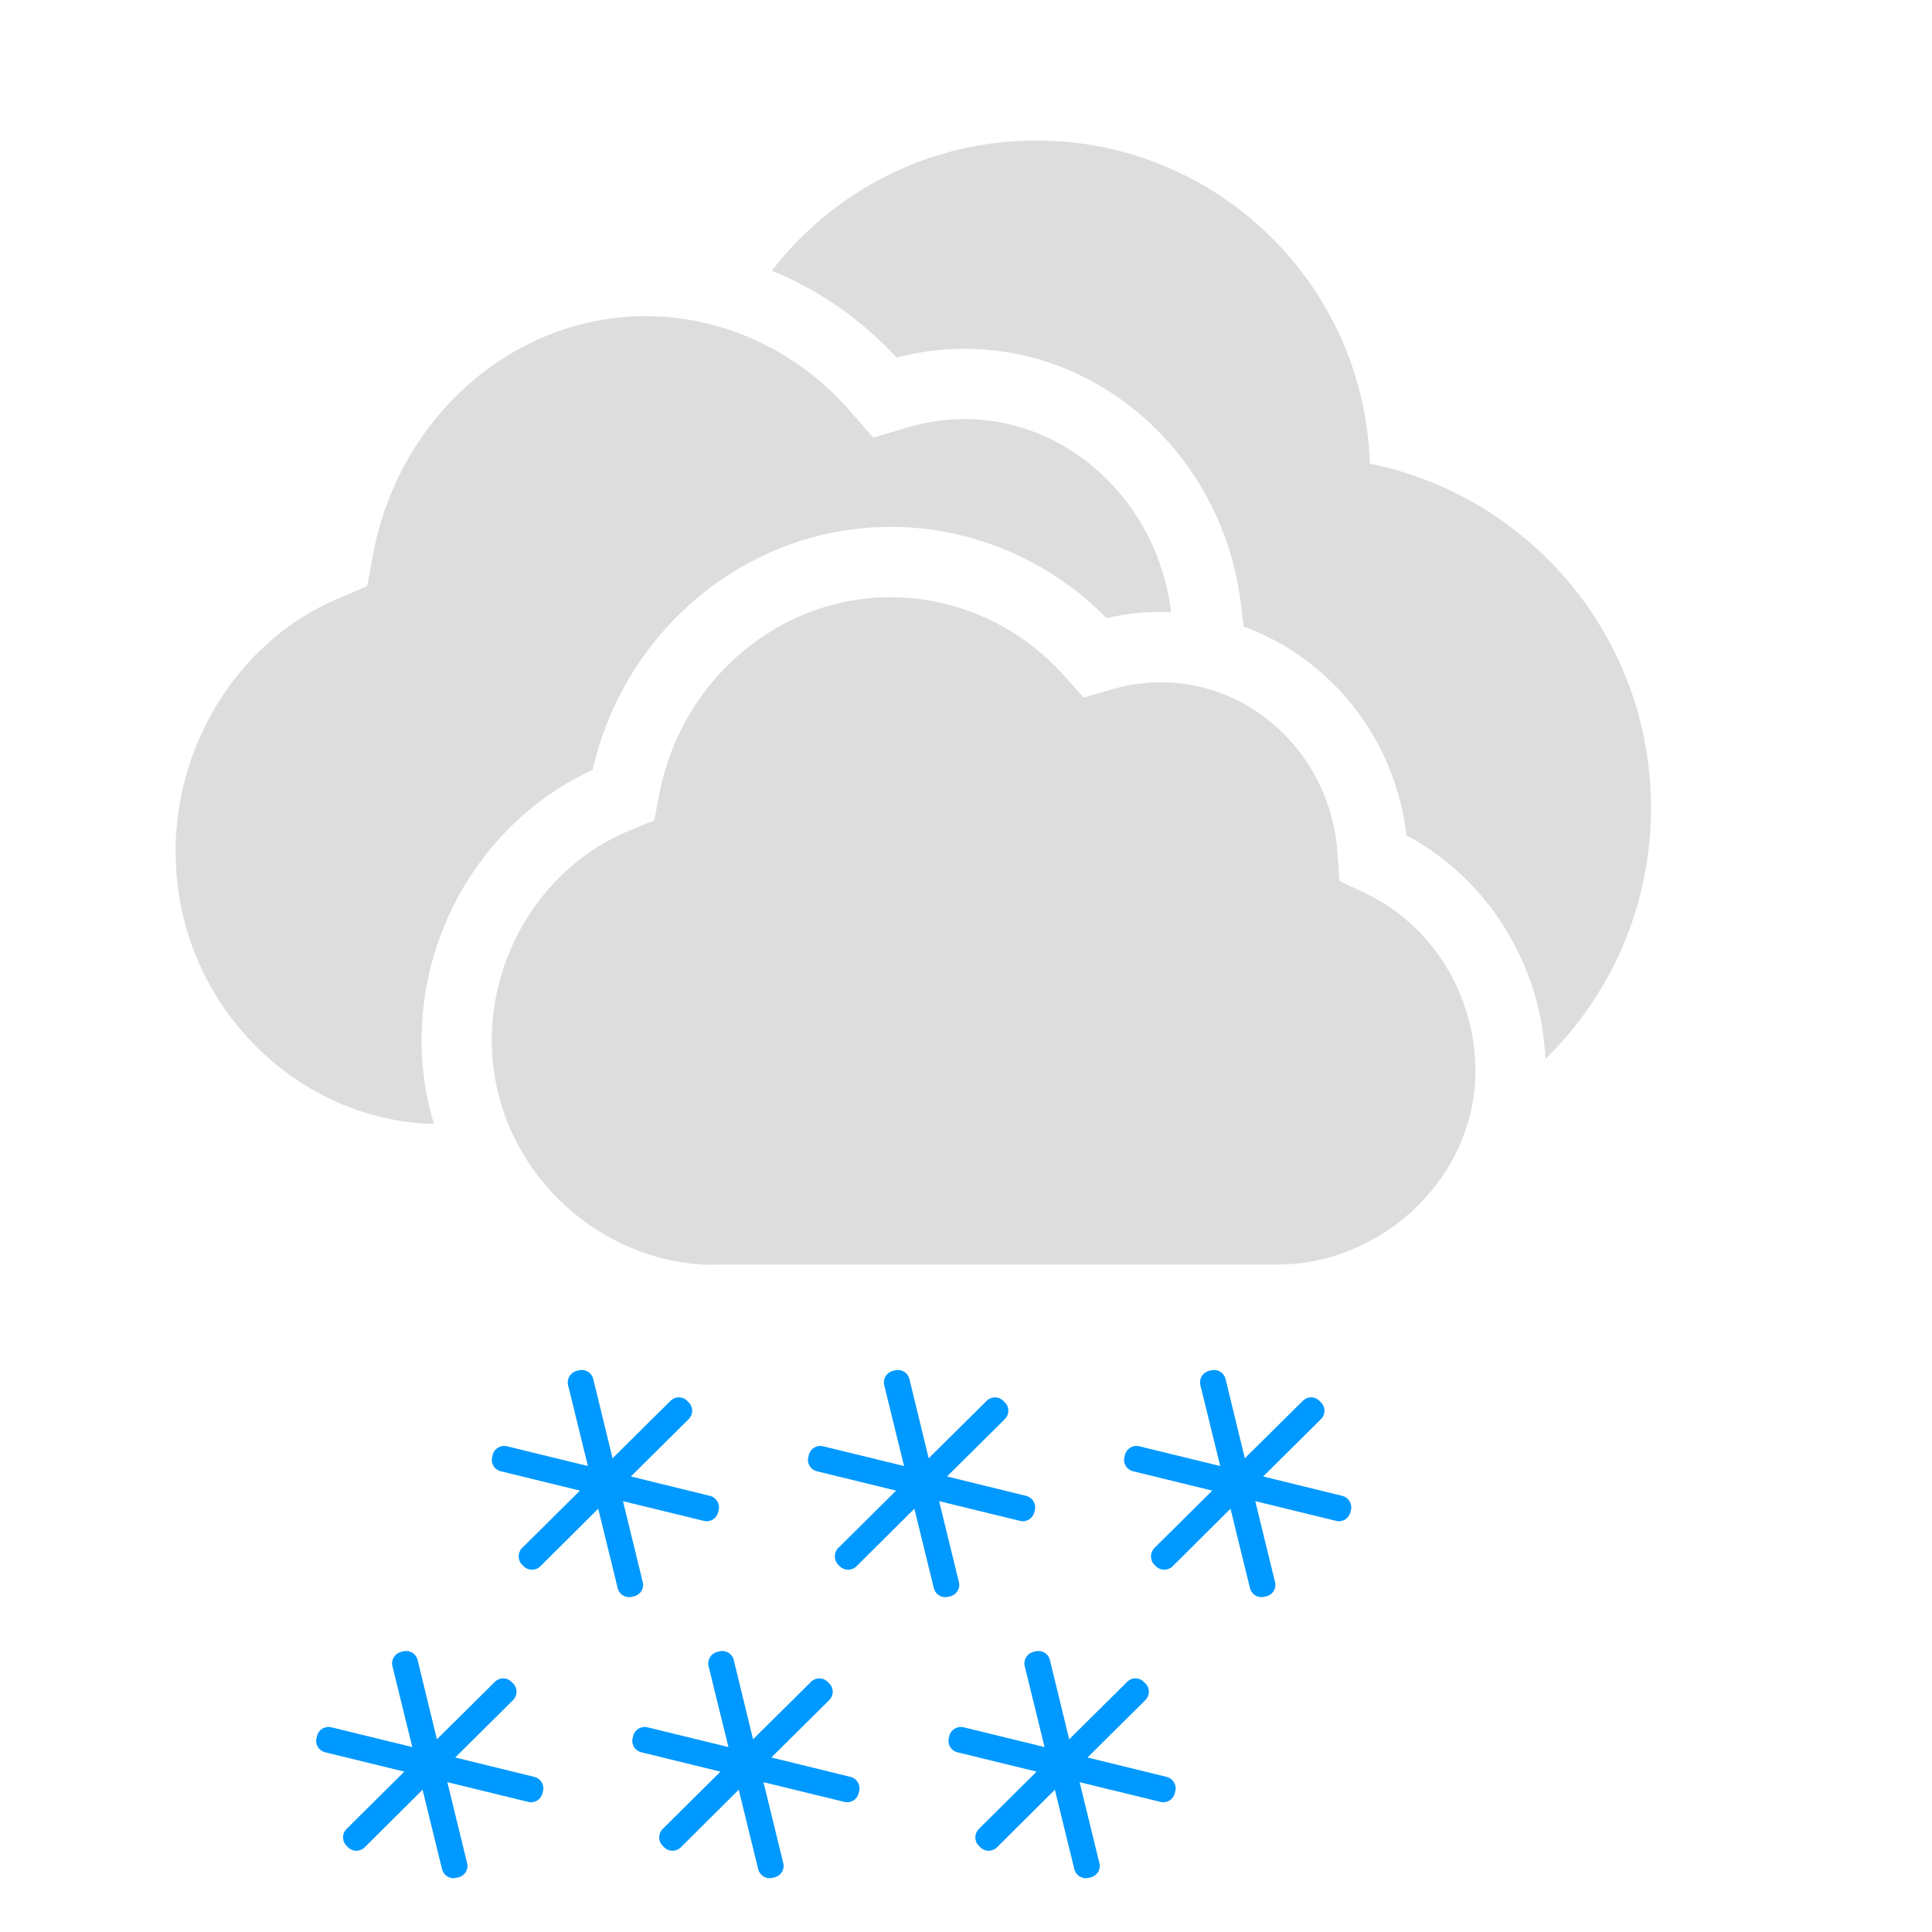
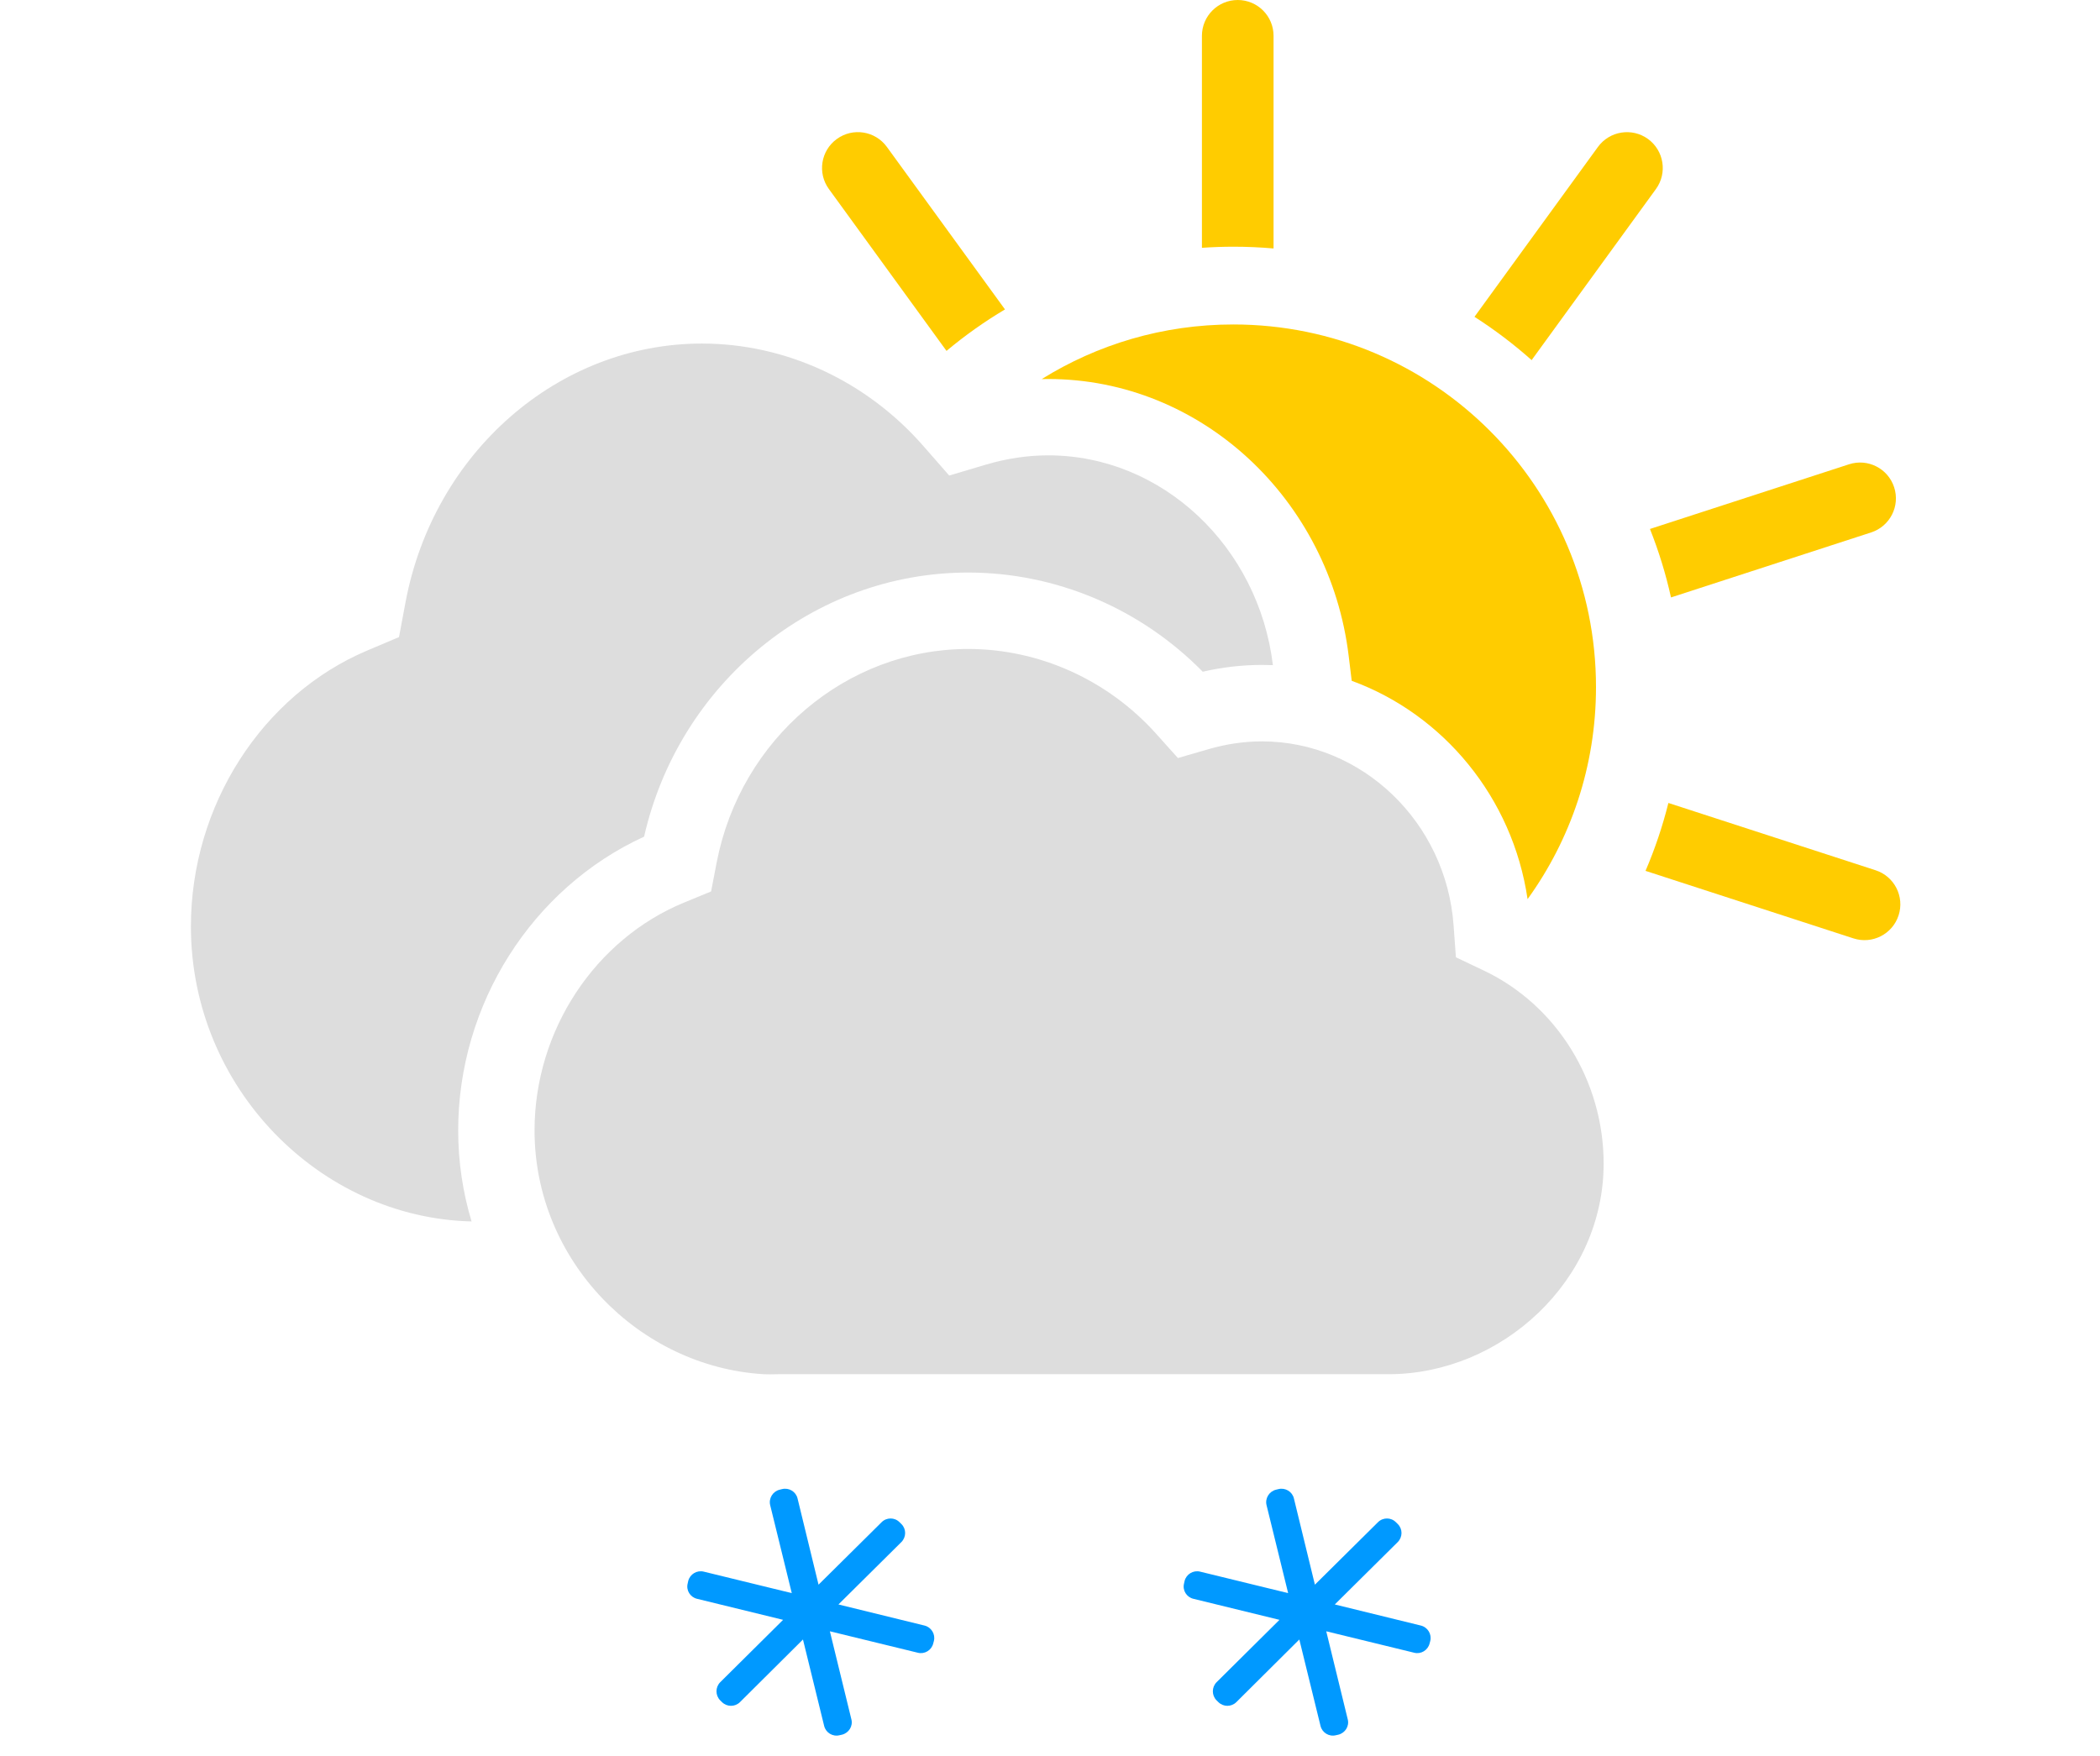
- <svg xmlns="http://www.w3.org/2000/svg" height="55" viewbox="0 0 55 55" width="55">
+ <svg xmlns="http://www.w3.org/2000/svg" height="46" viewbox="0 0 55 46" width="55">
  <g fill="none" fill-rule="evenodd">
-     <path d="m47.001 23c0 2.801-1.152 5.333-3.007 7.148-.116-2.681-1.625-5.12-3.956-6.369-.318-2.761-2.167-5.042-4.635-5.944l-.079-.65c-.496-4.101-3.86-7.256-7.868-7.256-.646 0-1.295.084-1.934.25-1.004-1.091-2.22-1.931-3.55-2.473 1.737-2.254 4.464-3.706 7.529-3.706 5.146 0 9.336 4.092 9.495 9.199 4.567.925 8.005 4.961 8.005 9.801zm-42 1.27c0-.087-.003-.184 0-.27.098-3.059 1.936-5.829 4.629-6.963l.821-.347.172-.919c.739-3.924 4.005-6.771 7.762-6.771 2.195 0 4.309.979 5.802 2.687l.674.771.954-.284c.544-.162 1.096-.245 1.641-.245 2.983 0 5.507 2.388 5.883 5.496-.095-.004-.19-.006-.285-.006-.519 0-1.039.06-1.553.178-1.625-1.655-3.84-2.598-6.143-2.598-4.06 0-7.573 2.901-8.488 6.919-2.938 1.347-4.869 4.391-4.869 7.696 0 .827.123 1.627.35 2.383-3.965-.093-7.35-3.496-7.35-7.728zm33.131.808.738.351c1.903.907 3.131 2.89 3.131 5.053 0 3.068-2.676 5.518-5.635 5.518h-.365-15.623c-.168.005-.294.005-.377 0-3.262-.198-6-2.971-6-6.385 0-2.611 1.578-5.012 3.927-5.975l.697-.287.146-.759c.627-3.242 3.399-5.593 6.586-5.593 1.862 0 3.656.809 4.923 2.22l.571.637.809-.234c.462-.134.93-.202 1.392-.202 2.621 0 4.825 2.117 5.019 4.819z" fill="#ddd" />
+     <g fill="#fc0" transform="translate(21)">
+       <path d="m10.479 6.492v-5.554c0-.518.42-.938.938-.938s.938.42.938.938v5.571c-.344-.03-.692-.046-1.044-.046-.28 0-.558.01-.833.029zm7.138 1.808 3.234-4.451c.305-.419.892-.512 1.311-.208.419.305.512.892.208 1.311l-3.256 4.482c-.467-.416-.967-.795-1.496-1.134zm4.597 5.557 5.213-1.694c.493-.16 1.022.11 1.182.603.16.493-.11 1.022-.603 1.182l-5.242 1.703c-.136-.618-.322-1.217-.551-1.794zm.481 7.178 5.427 1.763c.493.16.763.69.603 1.182-.16.493-.69.763-1.182.603l-5.446-1.769c.245-.571.446-1.165.599-1.779zm-18.906-11.843-3.08-4.24c-.305-.419-.212-1.006.208-1.311s1.006-.212 1.311.208l3.093 4.257c-.54.321-1.052.685-1.531 1.086z" fill-rule="nonzero" />
+       <path d="m19.007 23.556c1.128-1.562 1.793-3.481 1.793-5.556 0-5.247-4.253-9.5-9.5-9.5-1.842 0-3.561.524-5.017 1.431.057-.001.114-.002.172-.002 4.008 0 7.372 3.155 7.868 7.256l.079.65c2.401.878 4.216 3.06 4.606 5.72z" />
+     </g>
+     <path d="m12.35 31.998c-3.965-.093-7.35-3.496-7.35-7.728 0-3.161 1.86-6.067 4.629-7.233l.821-.347.172-.919c.739-3.924 4.005-6.771 7.762-6.771 2.195 0 4.309.979 5.802 2.687l.674.771.954-.284c.544-.162 1.096-.245 1.641-.245 2.983 0 5.507 2.388 5.883 5.496-.095-.004-.19-.006-.285-.006-.519 0-1.039.06-1.553.178-1.625-1.655-3.84-2.598-6.143-2.598-4.06 0-7.573 2.901-8.488 6.919-2.938 1.347-4.869 4.391-4.869 7.696 0 .827.123 1.627.35 2.383zm25.781-6.92.738.351c1.903.907 3.131 2.89 3.131 5.053 0 3.068-2.676 5.518-5.635 5.518h-.365-15.623c-.169.005-.294.005-.377 0-3.263-.197-6-2.97-6-6.385 0-2.611 1.578-5.012 3.927-5.975l.697-.287.146-.759c.627-3.242 3.399-5.593 6.586-5.593 1.862 0 3.656.809 4.923 2.22l.571.637.809-.234c.462-.134.93-.202 1.392-.202 2.621 0 4.825 2.117 5.019 4.819z" fill="#ddd" />
    <path d="m0 0h50v55h-50z" />
    <g fill="#09f" fill-rule="evenodd">
-       <path d="m4.959 4.032 1.65-1.636c.128-.13.131-.34 0-.47l-.048-.047c-.128-.132-.34-.132-.47-.003l-1.653 1.638-.55-2.26c-.043-.178-.225-.288-.405-.244l-.064.016c-.178.042-.291.227-.248.403l.566 2.306-2.307-.563c-.177-.043-.36.065-.405.245l-.014.064c-.047.181.067.361.245.403l2.254.551-1.647 1.634c-.13.131-.13.342-.003.473l.048.047c.131.131.34.131.471.003l1.651-1.642.555 2.264c.043.178.225.289.402.244l.064-.014c.181-.045.293-.225.247-.403l-.563-2.306 2.305.562c.177.045.359-.067.402-.244l.017-.064c.045-.177-.067-.36-.244-.404z" transform="translate(31 38)" />
-       <path d="m4.959 4.032 1.65-1.636c.128-.13.131-.34 0-.47l-.048-.047c-.128-.132-.34-.132-.47-.003l-1.653 1.638-.55-2.26c-.043-.178-.225-.288-.405-.244l-.064.016c-.178.042-.291.227-.248.403l.566 2.306-2.307-.563c-.177-.043-.36.065-.405.245l-.014.064c-.047.181.067.361.245.403l2.254.551-1.647 1.634c-.13.131-.13.342-.003.473l.048.047c.131.131.34.131.471.003l1.651-1.642.555 2.264c.043.178.225.289.402.244l.064-.014c.181-.045.293-.225.247-.403l-.563-2.306 2.305.562c.177.045.359-.067.402-.244l.017-.064c.045-.177-.067-.36-.244-.404z" transform="translate(26 46)" />
-       <path d="m4.959 4.032 1.65-1.636c.128-.13.131-.34 0-.47l-.048-.047c-.128-.132-.34-.132-.47-.003l-1.653 1.638-.55-2.26c-.043-.178-.225-.288-.405-.244l-.064.016c-.178.042-.291.227-.248.403l.566 2.306-2.307-.563c-.177-.043-.36.065-.405.245l-.014.064c-.047.181.067.361.245.403l2.254.551-1.647 1.634c-.13.131-.13.342-.003.473l.048.047c.131.131.34.131.471.003l1.651-1.642.555 2.264c.043.178.225.289.402.244l.064-.014c.181-.045.293-.225.247-.403l-.563-2.306 2.305.562c.177.045.359-.067.402-.244l.017-.064c.045-.177-.067-.36-.244-.404z" transform="translate(22 38)" />
-       <path d="m4.959 4.032 1.65-1.636c.128-.13.131-.34 0-.47l-.048-.047c-.128-.132-.34-.132-.47-.003l-1.653 1.638-.55-2.26c-.043-.178-.225-.288-.405-.244l-.064.016c-.178.042-.291.227-.248.403l.566 2.306-2.307-.563c-.177-.043-.36.065-.405.245l-.014.064c-.047.181.067.361.245.403l2.254.551-1.647 1.634c-.13.131-.13.342-.003.473l.048.047c.131.131.34.131.471.003l1.651-1.642.555 2.264c.043.178.225.289.402.244l.064-.014c.181-.045.293-.225.247-.403l-.563-2.306 2.305.562c.177.045.359-.067.402-.244l.017-.064c.045-.177-.067-.36-.244-.404z" transform="translate(17 46)" />
-       <path d="m4.959 4.032 1.65-1.636c.128-.13.131-.34 0-.47l-.048-.047c-.128-.132-.34-.132-.47-.003l-1.653 1.638-.55-2.26c-.043-.178-.225-.288-.405-.244l-.064.016c-.178.042-.291.227-.248.403l.566 2.306-2.307-.563c-.177-.043-.36.065-.405.245l-.014.064c-.047.181.067.361.245.403l2.254.551-1.647 1.634c-.13.131-.13.342-.003.473l.048.047c.131.131.34.131.471.003l1.651-1.642.555 2.264c.043.178.225.289.402.244l.064-.014c.181-.045.293-.225.247-.403l-.563-2.306 2.305.562c.177.045.359-.067.402-.244l.017-.064c.045-.177-.067-.36-.244-.404z" transform="translate(13 38)" />
-       <path d="m4.959 4.032 1.65-1.636c.128-.13.131-.34 0-.47l-.048-.047c-.128-.132-.34-.132-.47-.003l-1.653 1.638-.55-2.26c-.043-.178-.225-.288-.405-.244l-.064.016c-.178.042-.291.227-.248.403l.566 2.306-2.307-.563c-.177-.043-.36.065-.405.245l-.014.064c-.047.181.067.361.245.403l2.254.551-1.647 1.634c-.13.131-.13.342-.003.473l.048.047c.131.131.34.131.471.003l1.651-1.642.555 2.264c.043.178.225.289.402.244l.064-.014c.181-.045.293-.225.247-.403l-.563-2.306 2.305.562c.177.045.359-.067.402-.244l.017-.064c.045-.177-.067-.36-.244-.404z" transform="translate(8 46)" />
+       <path d="m4.959 4.032 1.65-1.636c.128-.13.131-.34 0-.47l-.048-.047c-.128-.132-.34-.132-.47-.003l-1.653 1.638-.55-2.26c-.043-.178-.225-.288-.405-.244l-.064.016c-.178.042-.291.227-.248.403l.566 2.306-2.307-.563c-.177-.043-.36.065-.405.245l-.014.064c-.047.181.067.361.245.403l2.254.551-1.647 1.634c-.13.131-.13.342-.003.473l.048.047c.131.131.34.131.471.003l1.651-1.642.555 2.264c.043.178.225.289.402.244l.064-.014c.181-.045.293-.225.247-.403l-.563-2.306 2.305.562c.177.045.359-.067.402-.244l.017-.064c.045-.177-.067-.36-.244-.404z" transform="translate(17 38)" />
+       <path d="m4.959 4.032 1.65-1.636c.128-.13.131-.34 0-.47l-.048-.047c-.128-.132-.34-.132-.47-.003l-1.653 1.638-.55-2.26c-.043-.178-.225-.288-.405-.244l-.064.016c-.178.042-.291.227-.248.403l.566 2.306-2.307-.563c-.177-.043-.36.065-.405.245l-.014.064c-.047.181.067.361.245.403l2.254.551-1.647 1.634c-.13.131-.13.342-.003.473l.048.047c.131.131.34.131.471.003l1.651-1.642.555 2.264c.043.178.225.289.402.244l.064-.014c.181-.045.293-.225.247-.403l-.563-2.306 2.305.562c.177.045.359-.067.402-.244l.017-.064c.045-.177-.067-.36-.244-.404z" transform="translate(30 38)" />
    </g>
  </g>
</svg>
